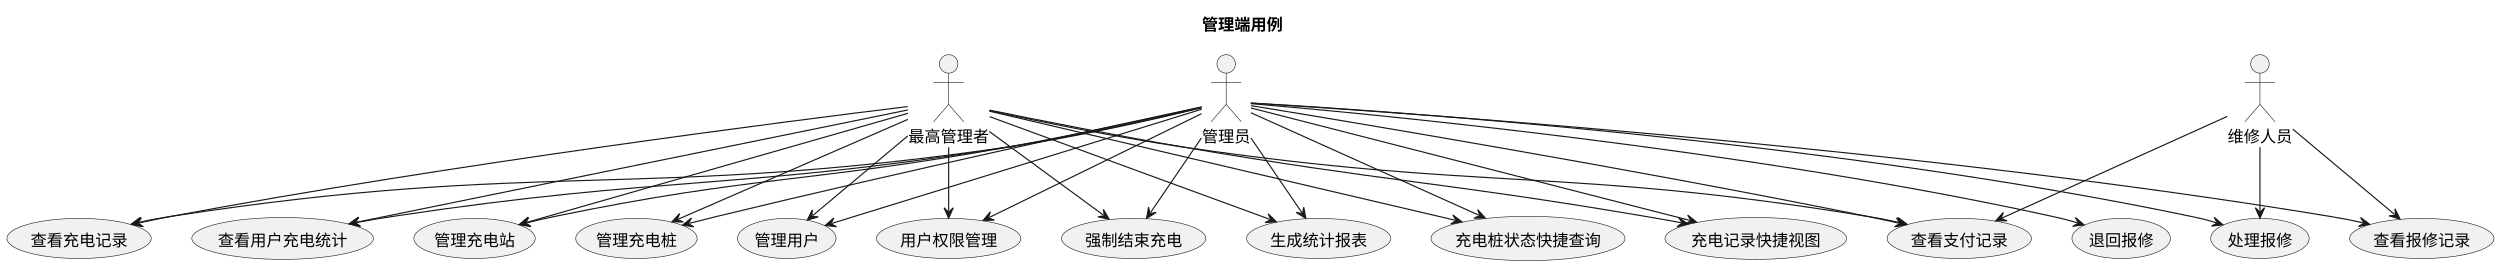
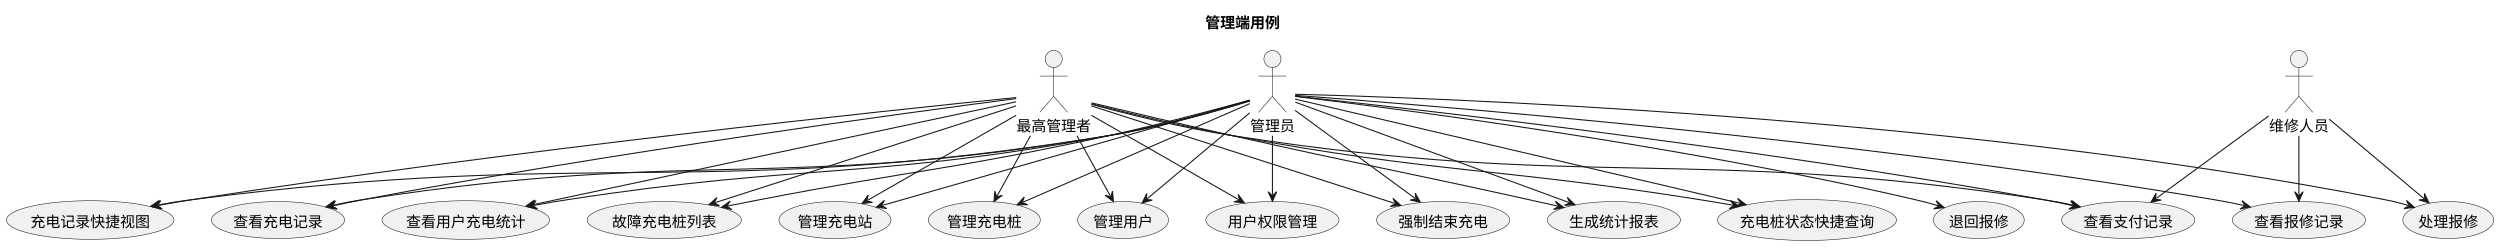
- <svg xmlns="http://www.w3.org/2000/svg" contentStyleType="text/css" data-diagram-type="DESCRIPTION" height="231px" preserveAspectRatio="none" style="width:2162px;height:231px;background:#FFFFFF;" version="1.1" viewBox="0 0 2162 231" width="2162px" zoomAndPan="magnify">
+ <svg xmlns="http://www.w3.org/2000/svg" contentStyleType="text/css" data-diagram-type="DESCRIPTION" height="231px" preserveAspectRatio="none" style="width:2343px;height:231px;background:#FFFFFF;" version="1.1" viewBox="0 0 2343 231" width="2343px" zoomAndPan="magnify">
  <defs />
  <g>
    <g class="title" data-source-line="3">
-       <text fill="#000000" font-family="Noto Sans CJK SC" font-size="14" font-weight="bold" lengthAdjust="spacing" textLength="70" x="1039.397" y="26.24">管理端用例</text>
+       <text fill="#000000" font-family="Noto Sans CJK SC" font-size="14" font-weight="bold" lengthAdjust="spacing" textLength="70" x="1129.563" y="26.24">管理端用例</text>
    </g>
    <g class="entity" data-entity="A" data-source-line="6" data-uid="ent0002" id="entity_A">
-       <ellipse cx="1060.4" cy="55.272" fill="#F1F1F1" rx="8" ry="8" style="stroke:#181818;stroke-width:0.5;" />
-       <path d="M1060.4,63.272 L1060.4,90.272 M1047.4,71.272 L1073.4,71.272 M1060.4,90.272 L1047.4,105.272 M1060.4,90.272 L1073.4,105.272" fill="none" style="stroke:#181818;stroke-width:0.5;" />
-       <text fill="#000000" font-family="Noto Sans CJK SC" font-size="14" lengthAdjust="spacing" textLength="42" x="1039.4" y="123.012">管理员</text>
+       <ellipse cx="1192.53" cy="55.272" fill="#F1F1F1" rx="8" ry="8" style="stroke:#181818;stroke-width:0.5;" />
+       <path d="M1192.53,63.272 L1192.53,90.272 M1179.53,71.272 L1205.53,71.272 M1192.53,90.272 L1179.53,105.272 M1192.53,90.272 L1205.53,105.272" fill="none" style="stroke:#181818;stroke-width:0.5;" />
+       <text fill="#000000" font-family="Noto Sans CJK SC" font-size="14" lengthAdjust="spacing" textLength="42" x="1171.53" y="123.012">管理员</text>
    </g>
    <g class="entity" data-entity="SA" data-source-line="7" data-uid="ent0003" id="entity_SA">
-       <ellipse cx="820.4" cy="55.272" fill="#F1F1F1" rx="8" ry="8" style="stroke:#181818;stroke-width:0.5;" />
-       <path d="M820.4,63.272 L820.4,90.272 M807.4,71.272 L833.4,71.272 M820.4,90.272 L807.4,105.272 M820.4,90.272 L833.4,105.272" fill="none" style="stroke:#181818;stroke-width:0.5;" />
-       <text fill="#000000" font-family="Noto Sans CJK SC" font-size="14" lengthAdjust="spacing" textLength="70" x="785.4" y="123.012">最高管理者</text>
+       <ellipse cx="987.53" cy="55.272" fill="#F1F1F1" rx="8" ry="8" style="stroke:#181818;stroke-width:0.5;" />
+       <path d="M987.53,63.272 L987.53,90.272 M974.53,71.272 L1000.53,71.272 M987.53,90.272 L974.53,105.272 M987.53,90.272 L1000.53,105.272" fill="none" style="stroke:#181818;stroke-width:0.5;" />
+       <text fill="#000000" font-family="Noto Sans CJK SC" font-size="14" lengthAdjust="spacing" textLength="70" x="952.53" y="123.012">最高管理者</text>
    </g>
    <g class="entity" data-entity="M" data-source-line="8" data-uid="ent0004" id="entity_M">
-       <ellipse cx="1954.4" cy="55.272" fill="#F1F1F1" rx="8" ry="8" style="stroke:#181818;stroke-width:0.5;" />
-       <path d="M1954.4,63.272 L1954.4,90.272 M1941.4,71.272 L1967.4,71.272 M1954.4,90.272 L1941.4,105.272 M1954.4,90.272 L1967.4,105.272" fill="none" style="stroke:#181818;stroke-width:0.5;" />
-       <text fill="#000000" font-family="Noto Sans CJK SC" font-size="14" lengthAdjust="spacing" textLength="56" x="1926.4" y="123.012">维修人员</text>
+       <ellipse cx="2154.53" cy="55.272" fill="#F1F1F1" rx="8" ry="8" style="stroke:#181818;stroke-width:0.5;" />
+       <path d="M2154.53,63.272 L2154.53,90.272 M2141.53,71.272 L2167.53,71.272 M2154.53,90.272 L2141.53,105.272 M2154.53,90.272 L2167.53,105.272" fill="none" style="stroke:#181818;stroke-width:0.5;" />
+       <text fill="#000000" font-family="Noto Sans CJK SC" font-size="14" lengthAdjust="spacing" textLength="56" x="2126.53" y="123.012">维修人员</text>
    </g>
    <g class="entity" data-entity="MS" data-source-line="10" data-uid="ent0005" id="entity_MS">
-       <ellipse cx="410.397" cy="206.216" fill="#F1F1F1" rx="52.497" ry="17.334" style="stroke:#181818;stroke-width:0.5;" />
-       <text fill="#000000" font-family="Noto Sans CJK SC" font-size="14" lengthAdjust="spacing" textLength="70" x="375.397" y="212.852">管理充电站</text>
+       <ellipse cx="782.527" cy="206.216" fill="#F1F1F1" rx="52.497" ry="17.334" style="stroke:#181818;stroke-width:0.5;" />
+       <text fill="#000000" font-family="Noto Sans CJK SC" font-size="14" lengthAdjust="spacing" textLength="70" x="747.527" y="212.852">管理充电站</text>
    </g>
    <g class="entity" data-entity="MC" data-source-line="11" data-uid="ent0006" id="entity_MC">
-       <ellipse cx="550.397" cy="206.216" fill="#F1F1F1" rx="52.497" ry="17.334" style="stroke:#181818;stroke-width:0.5;" />
-       <text fill="#000000" font-family="Noto Sans CJK SC" font-size="14" lengthAdjust="spacing" textLength="70" x="515.397" y="212.852">管理充电桩</text>
+       <ellipse cx="922.527" cy="206.216" fill="#F1F1F1" rx="52.497" ry="17.334" style="stroke:#181818;stroke-width:0.5;" />
+       <text fill="#000000" font-family="Noto Sans CJK SC" font-size="14" lengthAdjust="spacing" textLength="70" x="887.527" y="212.852">管理充电桩</text>
    </g>
    <g class="entity" data-entity="MU" data-source-line="12" data-uid="ent0007" id="entity_MU">
-       <ellipse cx="680.398" cy="206.216" fill="#F1F1F1" rx="42.598" ry="17.334" style="stroke:#181818;stroke-width:0.5;" />
-       <text fill="#000000" font-family="Noto Sans CJK SC" font-size="14" lengthAdjust="spacing" textLength="56" x="652.398" y="212.852">管理用户</text>
+       <ellipse cx="1052.528" cy="206.216" fill="#F1F1F1" rx="42.598" ry="17.334" style="stroke:#181818;stroke-width:0.5;" />
+       <text fill="#000000" font-family="Noto Sans CJK SC" font-size="14" lengthAdjust="spacing" textLength="56" x="1024.528" y="212.852">管理用户</text>
    </g>
    <g class="entity" data-entity="PM" data-source-line="13" data-uid="ent0008" id="entity_PM">
-       <ellipse cx="820.397" cy="206.216" fill="#F1F1F1" rx="62.397" ry="17.334" style="stroke:#181818;stroke-width:0.5;" />
-       <text fill="#000000" font-family="Noto Sans CJK SC" font-size="14" lengthAdjust="spacing" textLength="84" x="778.397" y="212.852">用户权限管理</text>
+       <ellipse cx="1192.527" cy="206.216" fill="#F1F1F1" rx="62.397" ry="17.334" style="stroke:#181818;stroke-width:0.5;" />
+       <text fill="#000000" font-family="Noto Sans CJK SC" font-size="14" lengthAdjust="spacing" textLength="84" x="1150.527" y="212.852">用户权限管理</text>
    </g>
    <g class="entity" data-entity="HR" data-source-line="14" data-uid="ent0009" id="entity_HR">
-       <ellipse cx="1954.398" cy="206.216" fill="#F1F1F1" rx="42.598" ry="17.334" style="stroke:#181818;stroke-width:0.5;" />
-       <text fill="#000000" font-family="Noto Sans CJK SC" font-size="14" lengthAdjust="spacing" textLength="56" x="1926.398" y="212.852">处理报修</text>
+       <ellipse cx="2294.528" cy="206.216" fill="#F1F1F1" rx="42.598" ry="17.334" style="stroke:#181818;stroke-width:0.5;" />
+       <text fill="#000000" font-family="Noto Sans CJK SC" font-size="14" lengthAdjust="spacing" textLength="56" x="2266.528" y="212.852">处理报修</text>
    </g>
    <g class="entity" data-entity="VR" data-source-line="15" data-uid="ent0010" id="entity_VR">
-       <ellipse cx="2094.397" cy="206.216" fill="#F1F1F1" rx="62.397" ry="17.334" style="stroke:#181818;stroke-width:0.5;" />
-       <text fill="#000000" font-family="Noto Sans CJK SC" font-size="14" lengthAdjust="spacing" textLength="84" x="2052.397" y="212.852">查看报修记录</text>
+       <ellipse cx="2154.527" cy="206.216" fill="#F1F1F1" rx="62.397" ry="17.334" style="stroke:#181818;stroke-width:0.5;" />
+       <text fill="#000000" font-family="Noto Sans CJK SC" font-size="14" lengthAdjust="spacing" textLength="84" x="2112.527" y="212.852">查看报修记录</text>
    </g>
    <g class="entity" data-entity="FSC" data-source-line="16" data-uid="ent0011" id="entity_FSC">
-       <ellipse cx="980.397" cy="206.216" fill="#F1F1F1" rx="62.397" ry="17.334" style="stroke:#181818;stroke-width:0.5;" />
-       <text fill="#000000" font-family="Noto Sans CJK SC" font-size="14" lengthAdjust="spacing" textLength="84" x="938.397" y="212.852">强制结束充电</text>
+       <ellipse cx="1352.527" cy="206.216" fill="#F1F1F1" rx="62.397" ry="17.334" style="stroke:#181818;stroke-width:0.5;" />
+       <text fill="#000000" font-family="Noto Sans CJK SC" font-size="14" lengthAdjust="spacing" textLength="84" x="1310.527" y="212.852">强制结束充电</text>
    </g>
    <g class="entity" data-entity="GS" data-source-line="17" data-uid="ent0012" id="entity_GS">
-       <ellipse cx="1140.397" cy="206.216" fill="#F1F1F1" rx="62.397" ry="17.334" style="stroke:#181818;stroke-width:0.5;" />
-       <text fill="#000000" font-family="Noto Sans CJK SC" font-size="14" lengthAdjust="spacing" textLength="84" x="1098.397" y="212.852">生成统计报表</text>
+       <ellipse cx="1512.527" cy="206.216" fill="#F1F1F1" rx="62.397" ry="17.334" style="stroke:#181818;stroke-width:0.5;" />
+       <text fill="#000000" font-family="Noto Sans CJK SC" font-size="14" lengthAdjust="spacing" textLength="84" x="1470.527" y="212.852">生成统计报表</text>
    </g>
    <g class="entity" data-entity="QC" data-source-line="18" data-uid="ent0013" id="entity_QC">
-       <ellipse cx="1321.404" cy="206.213" fill="#F1F1F1" rx="83.854" ry="19.171" style="stroke:#181818;stroke-width:0.5;" />
-       <text fill="#000000" font-family="Noto Sans CJK SC" font-size="14" lengthAdjust="spacing" textLength="125.999" x="1258.405" y="212.849">充电桩状态快捷查询</text>
+       <ellipse cx="1693.534" cy="206.213" fill="#F1F1F1" rx="83.854" ry="19.171" style="stroke:#181818;stroke-width:0.5;" />
+       <text fill="#000000" font-family="Noto Sans CJK SC" font-size="14" lengthAdjust="spacing" textLength="125.999" x="1630.534" y="212.849">充电桩状态快捷查询</text>
    </g>
    <g class="entity" data-entity="QV" data-source-line="19" data-uid="ent0014" id="entity_QV">
-       <ellipse cx="1518.398" cy="206.207" fill="#F1F1F1" rx="78.528" ry="18.105" style="stroke:#181818;stroke-width:0.5;" />
-       <text fill="#000000" font-family="Noto Sans CJK SC" font-size="14" lengthAdjust="spacing" textLength="111.999" x="1462.398" y="212.843">充电记录快捷视图</text>
+       <ellipse cx="84.528" cy="206.207" fill="#F1F1F1" rx="78.528" ry="18.105" style="stroke:#181818;stroke-width:0.5;" />
+       <text fill="#000000" font-family="Noto Sans CJK SC" font-size="14" lengthAdjust="spacing" textLength="111.999" x="28.528" y="212.843">充电记录快捷视图</text>
    </g>
    <g class="entity" data-entity="VPR" data-source-line="20" data-uid="ent0015" id="entity_VPR">
-       <ellipse cx="1694.397" cy="206.216" fill="#F1F1F1" rx="62.397" ry="17.334" style="stroke:#181818;stroke-width:0.5;" />
-       <text fill="#000000" font-family="Noto Sans CJK SC" font-size="14" lengthAdjust="spacing" textLength="84" x="1652.397" y="212.852">查看支付记录</text>
+       <ellipse cx="1994.527" cy="206.216" fill="#F1F1F1" rx="62.397" ry="17.334" style="stroke:#181818;stroke-width:0.5;" />
+       <text fill="#000000" font-family="Noto Sans CJK SC" font-size="14" lengthAdjust="spacing" textLength="84" x="1952.527" y="212.852">查看支付记录</text>
    </g>
    <g class="entity" data-entity="VCR" data-source-line="21" data-uid="ent0016" id="entity_VCR">
-       <ellipse cx="68.397" cy="206.216" fill="#F1F1F1" rx="62.397" ry="17.334" style="stroke:#181818;stroke-width:0.5;" />
-       <text fill="#000000" font-family="Noto Sans CJK SC" font-size="14" lengthAdjust="spacing" textLength="84" x="26.397" y="212.852">查看充电记录</text>
+       <ellipse cx="260.527" cy="206.216" fill="#F1F1F1" rx="62.397" ry="17.334" style="stroke:#181818;stroke-width:0.5;" />
+       <text fill="#000000" font-family="Noto Sans CJK SC" font-size="14" lengthAdjust="spacing" textLength="84" x="218.527" y="212.852">查看充电记录</text>
    </g>
    <g class="entity" data-entity="UCS" data-source-line="22" data-uid="ent0017" id="entity_UCS">
-       <ellipse cx="244.398" cy="206.207" fill="#F1F1F1" rx="78.528" ry="18.105" style="stroke:#181818;stroke-width:0.5;" />
-       <text fill="#000000" font-family="Noto Sans CJK SC" font-size="14" lengthAdjust="spacing" textLength="111.999" x="188.398" y="212.843">查看用户充电统计</text>
-     </g>
-     <g class="entity" data-entity="RR" data-source-line="23" data-uid="ent0018" id="entity_RR">
-       <ellipse cx="1834.398" cy="206.216" fill="#F1F1F1" rx="42.598" ry="17.334" style="stroke:#181818;stroke-width:0.5;" />
-       <text fill="#000000" font-family="Noto Sans CJK SC" font-size="14" lengthAdjust="spacing" textLength="56" x="1806.398" y="212.852">退回报修</text>
-     </g>
-     <g class="link" data-entity-1="A" data-entity-2="MS" data-source-line="25" data-uid="lnk19" id="link_A_MS">
-       <path d="M1039.04,92.742 C1004.24,100.522 933.09,116.082 872.4,127.042 C698.95,158.342 653.03,151.522 480.4,187.042 C470.31,189.112 465.319,190.222 455.289,192.812" fill="none" id="A-to-MS" style="stroke:#181818;stroke-width:1;" />
-       <polygon fill="#181818" points="449.48,194.312,459.194,195.935,454.321,193.062,457.194,188.189,449.48,194.312" style="stroke:#181818;stroke-width:1;" />
-     </g>
-     <g class="link" data-entity-1="A" data-entity-2="MC" data-source-line="26" data-uid="lnk20" id="link_A_MC">
-       <path d="M1039.27,92.412 C975.76,106.012 780.97,148.122 620.4,187.042 C610.63,189.402 605.949,190.569 596.129,193.109" fill="none" id="A-to-MC" style="stroke:#181818;stroke-width:1;" />
-       <polygon fill="#181818" points="590.32,194.612,600.035,196.231,595.161,193.36,598.032,188.486,590.32,194.612" style="stroke:#181818;stroke-width:1;" />
-     </g>
-     <g class="link" data-entity-1="A" data-entity-2="MU" data-source-line="27" data-uid="lnk21" id="link_A_MU">
-       <path d="M1039.15,94.462 C976.16,113.912 795.803,169.582 719.423,193.162" fill="none" id="A-to-MU" style="stroke:#181818;stroke-width:1;" />
-       <polygon fill="#181818" points="713.69,194.932,723.47,196.099,718.467,193.457,721.11,188.455,713.69,194.932" style="stroke:#181818;stroke-width:1;" />
-     </g>
-     <g class="link" data-entity-1="A" data-entity-2="PM" data-source-line="28" data-uid="lnk22" id="link_A_PM">
-       <path d="M1039.1,98.312 C996.19,119.282 904.66,164.027 855.54,188.037" fill="none" id="A-to-PM" style="stroke:#181818;stroke-width:1;" />
-       <polygon fill="#181818" points="850.15,190.672,859.992,190.313,854.642,188.476,856.479,183.126,850.15,190.672" style="stroke:#181818;stroke-width:1;" />
-     </g>
-     <g class="link" data-entity-1="A" data-entity-2="HR" data-source-line="29" data-uid="lnk23" id="link_A_HR">
-       <path d="M1081.89,89.062 C1177.72,94.542 1575.41,120.322 1894.4,187.042 C1903.56,188.952 1907.6,189.886 1916.54,192.606" fill="none" id="A-to-HR" style="stroke:#181818;stroke-width:1;" />
-       <polygon fill="#181818" points="1922.28,194.352,1914.834,187.905,1917.496,192.897,1912.505,195.559,1922.28,194.352" style="stroke:#181818;stroke-width:1;" />
-     </g>
-     <g class="link" data-entity-1="A" data-entity-2="VR" data-source-line="30" data-uid="lnk24" id="link_A_VR">
-       <path d="M1081.67,89.172 C1184.88,95.492 1643.49,125.872 2014.4,187.042 C2025.78,188.922 2032.117,190.101 2043.457,192.661" fill="none" id="A-to-VR" style="stroke:#181818;stroke-width:1;" />
-       <polygon fill="#181818" points="2049.31,193.982,2041.412,188.098,2044.433,192.881,2039.65,195.902,2049.31,193.982" style="stroke:#181818;stroke-width:1;" />
-     </g>
-     <g class="link" data-entity-1="A" data-entity-2="FSC" data-source-line="31" data-uid="lnk25" id="link_A_FSC">
-       <path d="M1038.96,119.342 C1023.68,141.732 1007.149,165.974 994.929,183.904" fill="none" id="A-to-FSC" style="stroke:#181818;stroke-width:1;" />
-       <polygon fill="#181818" points="991.55,188.862,999.924,183.678,994.366,184.73,993.313,179.172,991.55,188.862" style="stroke:#181818;stroke-width:1;" />
-     </g>
-     <g class="link" data-entity-1="A" data-entity-2="VPR" data-source-line="32" data-uid="lnk26" id="link_A_VPR">
-       <path d="M1081.85,91.372 C1155.94,103.442 1407.8,145.112 1614.4,187.042 C1625.28,189.252 1631.107,190.48 1642.087,192.96" fill="none" id="A-to-VPR" style="stroke:#181818;stroke-width:1;" />
-       <polygon fill="#181818" points="1647.94,194.282,1640.042,188.397,1643.063,193.18,1638.28,196.201,1647.94,194.282" style="stroke:#181818;stroke-width:1;" />
-     </g>
-     <g class="link" data-entity-1="A" data-entity-2="GS" data-source-line="33" data-uid="lnk27" id="link_A_GS">
-       <path d="M1081.84,119.342 C1097.11,141.732 1113.639,165.975 1125.869,183.905" fill="none" id="A-to-GS" style="stroke:#181818;stroke-width:1;" />
-       <polygon fill="#181818" points="1129.25,188.862,1127.483,179.173,1126.432,184.731,1120.874,183.681,1129.25,188.862" style="stroke:#181818;stroke-width:1;" />
-     </g>
-     <g class="link" data-entity-1="A" data-entity-2="QC" data-source-line="34" data-uid="lnk28" id="link_A_QC">
-       <path d="M1081.76,97.502 C1126.19,117.472 1223.587,161.253 1278.997,186.153" fill="none" id="A-to-QC" style="stroke:#181818;stroke-width:1;" />
-       <polygon fill="#181818" points="1284.47,188.612,1277.9,181.274,1279.909,186.562,1274.621,188.571,1284.47,188.612" style="stroke:#181818;stroke-width:1;" />
-     </g>
-     <g class="link" data-entity-1="A" data-entity-2="QV" data-source-line="35" data-uid="lnk29" id="link_A_QV">
-       <path d="M1081.87,93.402 C1150.76,111.052 1361.648,165.063 1461.408,190.613" fill="none" id="A-to-QV" style="stroke:#181818;stroke-width:1;" />
-       <polygon fill="#181818" points="1467.22,192.102,1459.494,185.994,1462.376,190.861,1457.509,193.744,1467.22,192.102" style="stroke:#181818;stroke-width:1;" />
-     </g>
-     <g class="link" data-entity-1="A" data-entity-2="VCR" data-source-line="36" data-uid="lnk30" id="link_A_VCR">
-       <path d="M1039.12,93.222 C1004.43,101.692 933.44,118.192 872.4,127.042 C552.86,173.362 467.51,137.832 148.4,187.042 C136.99,188.802 130.654,189.947 119.304,192.497" fill="none" id="A-to-VCR" style="stroke:#181818;stroke-width:1;" />
-       <polygon fill="#181818" points="113.45,193.812,123.108,195.742,118.328,192.716,121.354,187.936,113.45,193.812" style="stroke:#181818;stroke-width:1;" />
-     </g>
-     <g class="link" data-entity-1="A" data-entity-2="UCS" data-source-line="37" data-uid="lnk31" id="link_A_UCS">
-       <path d="M1039.09,93.012 C1004.36,101.192 933.3,117.292 872.4,127.042 C637.45,164.662 575.68,151.552 340.4,187.042 C327.98,188.912 320.63,190.129 308.05,192.459" fill="none" id="A-to-UCS" style="stroke:#181818;stroke-width:1;" />
-       <polygon fill="#181818" points="302.15,193.552,311.728,195.846,307.066,192.641,310.271,187.98,302.15,193.552" style="stroke:#181818;stroke-width:1;" />
-     </g>
-     <g class="link" data-entity-1="A" data-entity-2="RR" data-source-line="38" data-uid="lnk32" id="link_A_RR">
-       <path d="M1081.64,89.632 C1168.42,96.952 1504.25,127.762 1774.4,187.042 C1783.54,189.042 1787.569,190.007 1796.519,192.727" fill="none" id="A-to-RR" style="stroke:#181818;stroke-width:1;" />
-       <polygon fill="#181818" points="1802.26,194.472,1794.812,188.028,1797.476,193.018,1792.486,195.682,1802.26,194.472" style="stroke:#181818;stroke-width:1;" />
-     </g>
-     <g class="link" data-entity-1="SA" data-entity-2="MS" data-source-line="39" data-uid="lnk33" id="link_SA_MS">
-       <path d="M785.09,98.012 C708.65,119.872 534.159,169.802 454.809,192.502" fill="none" id="SA-to-MS" style="stroke:#181818;stroke-width:1;" />
-       <polygon fill="#181818" points="449.04,194.152,458.793,195.522,453.847,192.777,456.593,187.831,449.04,194.152" style="stroke:#181818;stroke-width:1;" />
-     </g>
-     <g class="link" data-entity-1="SA" data-entity-2="MC" data-source-line="40" data-uid="lnk34" id="link_SA_MC">
-       <path d="M785.1,103.242 C731.78,126.402 637.083,167.551 586.613,189.481" fill="none" id="SA-to-MC" style="stroke:#181818;stroke-width:1;" />
-       <polygon fill="#181818" points="581.11,191.872,590.958,191.954,585.696,189.879,587.77,184.617,581.11,191.872" style="stroke:#181818;stroke-width:1;" />
-     </g>
-     <g class="link" data-entity-1="SA" data-entity-2="PM" data-source-line="41" data-uid="lnk35" id="link_SA_PM">
-       <path d="M820.4,127.292 C820.4,148.192 820.4,166.762 820.4,182.642" fill="none" id="SA-to-PM" style="stroke:#181818;stroke-width:1;" />
-       <polygon fill="#181818" points="820.4,188.642,824.4,179.642,820.4,183.642,816.4,179.642,820.4,188.642" style="stroke:#181818;stroke-width:1;" />
-     </g>
-     <g class="link" data-entity-1="SA" data-entity-2="MU" data-source-line="42" data-uid="lnk36" id="link_SA_MU">
-       <path d="M785.07,117.502 C757.37,140.722 724.569,168.198 702.789,186.448" fill="none" id="SA-to-MU" style="stroke:#181818;stroke-width:1;" />
-       <polygon fill="#181818" points="698.19,190.302,707.657,187.588,702.022,187.091,702.519,181.456,698.19,190.302" style="stroke:#181818;stroke-width:1;" />
-     </g>
-     <g class="link" data-entity-1="SA" data-entity-2="VPR" data-source-line="43" data-uid="lnk37" id="link_SA_VPR">
-       <path d="M855.63,95.732 C895.81,104.432 963.55,118.372 1022.4,127.042 C1284.03,165.562 1353.41,144.342 1614.4,187.042 C1625.78,188.902 1632.117,190.082 1643.467,192.642" fill="none" id="SA-to-VPR" style="stroke:#181818;stroke-width:1;" />
-       <polygon fill="#181818" points="1649.32,193.962,1641.421,188.08,1644.443,192.862,1639.66,195.884,1649.32,193.962" style="stroke:#181818;stroke-width:1;" />
-     </g>
-     <g class="link" data-entity-1="SA" data-entity-2="GS" data-source-line="44" data-uid="lnk38" id="link_SA_GS">
-       <path d="M855.86,100.902 C917.05,123.332 1036.187,167.007 1098.157,189.727" fill="none" id="SA-to-GS" style="stroke:#181818;stroke-width:1;" />
-       <polygon fill="#181818" points="1103.79,191.792,1096.717,184.938,1099.096,190.071,1093.963,192.45,1103.79,191.792" style="stroke:#181818;stroke-width:1;" />
-     </g>
-     <g class="link" data-entity-1="SA" data-entity-2="FSC" data-source-line="45" data-uid="lnk39" id="link_SA_FSC">
-       <path d="M855.51,113.652 C887.15,136.852 927.812,166.653 954.262,186.053" fill="none" id="SA-to-FSC" style="stroke:#181818;stroke-width:1;" />
-       <polygon fill="#181818" points="959.1,189.602,954.208,181.054,955.068,186.645,949.477,187.505,959.1,189.602" style="stroke:#181818;stroke-width:1;" />
-     </g>
-     <g class="link" data-entity-1="SA" data-entity-2="QC" data-source-line="46" data-uid="lnk40" id="link_SA_QC">
-       <path d="M855.63,96.152 C941.04,116.152 1153.978,166.014 1258.408,190.464" fill="none" id="SA-to-QC" style="stroke:#181818;stroke-width:1;" />
-       <polygon fill="#181818" points="1264.25,191.832,1256.399,185.886,1259.382,190.692,1254.575,193.675,1264.25,191.832" style="stroke:#181818;stroke-width:1;" />
-     </g>
-     <g class="link" data-entity-1="SA" data-entity-2="QV" data-source-line="47" data-uid="lnk41" id="link_SA_QV">
-       <path d="M855.71,95.222 C895.96,103.442 963.78,116.972 1022.4,127.042 C1199.57,157.472 1245.16,156.982 1422.4,187.042 C1434.52,189.092 1441.582,190.338 1453.922,192.648" fill="none" id="SA-to-QV" style="stroke:#181818;stroke-width:1;" />
-       <polygon fill="#181818" points="1459.82,193.752,1451.71,188.164,1454.905,192.832,1450.238,196.028,1459.82,193.752" style="stroke:#181818;stroke-width:1;" />
-     </g>
-     <g class="link" data-entity-1="SA" data-entity-2="VCR" data-source-line="48" data-uid="lnk42" id="link_SA_VCR">
-       <path d="M784.9,92.162 C684.55,104.412 390.38,141.782 148.4,187.042 C137.34,189.112 131.333,190.314 120.233,192.814" fill="none" id="SA-to-VCR" style="stroke:#181818;stroke-width:1;" />
-       <polygon fill="#181818" points="114.38,194.132,124.039,196.057,119.258,193.033,122.281,188.252,114.38,194.132" style="stroke:#181818;stroke-width:1;" />
-     </g>
-     <g class="link" data-entity-1="SA" data-entity-2="UCS" data-source-line="49" data-uid="lnk43" id="link_SA_UCS">
-       <path d="M785.23,95.062 C689,114.662 426.479,168.124 307.879,192.284" fill="none" id="SA-to-UCS" style="stroke:#181818;stroke-width:1;" />
-       <polygon fill="#181818" points="302,193.482,311.617,195.605,306.899,192.484,310.02,187.766,302,193.482" style="stroke:#181818;stroke-width:1;" />
-     </g>
-     <g class="link" data-entity-1="M" data-entity-2="HR" data-source-line="50" data-uid="lnk44" id="link_M_HR">
-       <path d="M1954.4,127.292 C1954.4,148.192 1954.4,166.762 1954.4,182.642" fill="none" id="M-to-HR" style="stroke:#181818;stroke-width:1;" />
-       <polygon fill="#181818" points="1954.4,188.642,1958.4,179.642,1954.4,183.642,1950.4,179.642,1954.4,188.642" style="stroke:#181818;stroke-width:1;" />
-     </g>
-     <g class="link" data-entity-1="M" data-entity-2="VR" data-source-line="51" data-uid="lnk45" id="link_M_VR">
-       <path d="M1982.73,111.642 C2010.37,134.812 2047.051,165.539 2070.911,185.529" fill="none" id="M-to-VR" style="stroke:#181818;stroke-width:1;" />
-       <polygon fill="#181818" points="2075.51,189.382,2071.18,180.536,2071.677,186.171,2066.042,186.668,2075.51,189.382" style="stroke:#181818;stroke-width:1;" />
-     </g>
-     <g class="link" data-entity-1="M" data-entity-2="VPR" data-source-line="52" data-uid="lnk46" id="link_M_VPR">
-       <path d="M1926.08,100.682 C1877.12,122.772 1782.469,165.474 1731.379,188.524" fill="none" id="M-to-VPR" style="stroke:#181818;stroke-width:1;" />
-       <polygon fill="#181818" points="1725.91,190.992,1735.759,190.937,1730.468,188.936,1732.469,183.645,1725.91,190.992" style="stroke:#181818;stroke-width:1;" />
+       <ellipse cx="436.528" cy="206.207" fill="#F1F1F1" rx="78.528" ry="18.105" style="stroke:#181818;stroke-width:0.5;" />
+       <text fill="#000000" font-family="Noto Sans CJK SC" font-size="14" lengthAdjust="spacing" textLength="111.999" x="380.528" y="212.843">查看用户充电统计</text>
+     </g>
+     <g class="entity" data-entity="FCL" data-source-line="23" data-uid="ent0018" id="entity_FCL">
+       <ellipse cx="622.526" cy="206.216" fill="#F1F1F1" rx="72.296" ry="17.334" style="stroke:#181818;stroke-width:0.5;" />
+       <text fill="#000000" font-family="Noto Sans CJK SC" font-size="14" lengthAdjust="spacing" textLength="98" x="573.526" y="212.852">故障充电桩列表</text>
+     </g>
+     <g class="entity" data-entity="RR" data-source-line="24" data-uid="ent0019" id="entity_RR">
+       <ellipse cx="1854.528" cy="206.216" fill="#F1F1F1" rx="42.598" ry="17.334" style="stroke:#181818;stroke-width:0.5;" />
+       <text fill="#000000" font-family="Noto Sans CJK SC" font-size="14" lengthAdjust="spacing" textLength="56" x="1826.528" y="212.852">退回报修</text>
+     </g>
+     <g class="link" data-entity-1="A" data-entity-2="MS" data-source-line="26" data-uid="lnk20" id="link_A_MS">
+       <path d="M1171.06,94.042 C1105.32,112.852 911.849,168.212 827.109,192.452" fill="none" id="A-to-MS" style="stroke:#181818;stroke-width:1;" />
+       <polygon fill="#181818" points="821.34,194.102,831.093,195.472,826.147,192.727,828.893,187.781,821.34,194.102" style="stroke:#181818;stroke-width:1;" />
+     </g>
+     <g class="link" data-entity-1="A" data-entity-2="MC" data-source-line="27" data-uid="lnk21" id="link_A_MC">
+       <path d="M1171.34,97.112 C1123.85,117.742 1014.223,165.371 958.823,189.441" fill="none" id="A-to-MC" style="stroke:#181818;stroke-width:1;" />
+       <polygon fill="#181818" points="953.32,191.832,963.168,191.914,957.906,189.839,959.981,184.577,953.32,191.832" style="stroke:#181818;stroke-width:1;" />
+     </g>
+     <g class="link" data-entity-1="A" data-entity-2="MU" data-source-line="28" data-uid="lnk22" id="link_A_MU">
+       <path d="M1171.26,105.722 C1143.73,128.792 1100.809,164.758 1075.029,186.358" fill="none" id="A-to-MU" style="stroke:#181818;stroke-width:1;" />
+       <polygon fill="#181818" points="1070.43,190.212,1079.898,187.498,1074.263,187.001,1074.76,181.366,1070.43,190.212" style="stroke:#181818;stroke-width:1;" />
+     </g>
+     <g class="link" data-entity-1="A" data-entity-2="PM" data-source-line="29" data-uid="lnk23" id="link_A_PM">
+       <path d="M1192.53,127.292 C1192.53,148.192 1192.53,166.762 1192.53,182.642" fill="none" id="A-to-PM" style="stroke:#181818;stroke-width:1;" />
+       <polygon fill="#181818" points="1192.53,188.642,1196.53,179.642,1192.53,183.642,1188.53,179.642,1192.53,188.642" style="stroke:#181818;stroke-width:1;" />
+     </g>
+     <g class="link" data-entity-1="A" data-entity-2="HR" data-source-line="30" data-uid="lnk24" id="link_A_HR">
+       <path d="M1213.67,88.352 C1322.42,91.002 1829.35,107.242 2234.53,187.042 C2243.82,188.872 2247.98,189.804 2257.01,192.554" fill="none" id="A-to-HR" style="stroke:#181818;stroke-width:1;" />
+       <polygon fill="#181818" points="2262.75,194.302,2255.306,187.853,2257.967,192.845,2252.975,195.506,2262.75,194.302" style="stroke:#181818;stroke-width:1;" />
+     </g>
+     <g class="link" data-entity-1="A" data-entity-2="VR" data-source-line="31" data-uid="lnk25" id="link_A_VR">
+       <path d="M1213.81,89.412 C1312.29,96.592 1733.45,129.322 2074.53,187.042 C2085.76,188.942 2091.936,190.117 2103.156,192.637" fill="none" id="A-to-VR" style="stroke:#181818;stroke-width:1;" />
+       <polygon fill="#181818" points="2109.01,193.952,2101.105,188.077,2104.131,192.856,2099.352,195.882,2109.01,193.952" style="stroke:#181818;stroke-width:1;" />
+     </g>
+     <g class="link" data-entity-1="A" data-entity-2="FSC" data-source-line="32" data-uid="lnk26" id="link_A_FSC">
+       <path d="M1213.77,103.482 C1244.38,125.922 1295.702,163.543 1326.352,186.023" fill="none" id="A-to-FSC" style="stroke:#181818;stroke-width:1;" />
+       <polygon fill="#181818" points="1331.19,189.572,1326.298,181.024,1327.158,186.615,1321.567,187.475,1331.19,189.572" style="stroke:#181818;stroke-width:1;" />
+     </g>
+     <g class="link" data-entity-1="A" data-entity-2="VPR" data-source-line="33" data-uid="lnk27" id="link_A_VPR">
+       <path d="M1213.9,90.152 C1301.23,99.482 1639.42,137.012 1914.53,187.042 C1925.6,189.052 1931.596,190.235 1942.706,192.735" fill="none" id="A-to-VPR" style="stroke:#181818;stroke-width:1;" />
+       <polygon fill="#181818" points="1948.56,194.052,1940.658,188.174,1943.682,192.954,1938.901,195.978,1948.56,194.052" style="stroke:#181818;stroke-width:1;" />
+     </g>
+     <g class="link" data-entity-1="A" data-entity-2="GS" data-source-line="34" data-uid="lnk28" id="link_A_GS">
+       <path d="M1214.02,95.782 C1267.83,115.512 1403.207,165.137 1470.347,189.747" fill="none" id="A-to-GS" style="stroke:#181818;stroke-width:1;" />
+       <polygon fill="#181818" points="1475.98,191.812,1468.906,184.959,1471.285,190.091,1466.153,192.47,1475.98,191.812" style="stroke:#181818;stroke-width:1;" />
+     </g>
+     <g class="link" data-entity-1="A" data-entity-2="QC" data-source-line="35" data-uid="lnk29" id="link_A_QC">
+       <path d="M1213.73,92.872 C1286.18,109.832 1519.658,164.504 1630.468,190.444" fill="none" id="A-to-QC" style="stroke:#181818;stroke-width:1;" />
+       <polygon fill="#181818" points="1636.31,191.812,1628.459,185.866,1631.442,190.672,1626.635,193.655,1636.31,191.812" style="stroke:#181818;stroke-width:1;" />
+     </g>
+     <g class="link" data-entity-1="A" data-entity-2="QV" data-source-line="36" data-uid="lnk30" id="link_A_QV">
+       <path d="M1171.5,94.572 C1142.24,103.562 1087.44,119.302 1039.53,127.042 C661.71,188.042 560.09,138.032 180.53,187.042 C167.74,188.692 159.99,189.872 147.11,192.252" fill="none" id="A-to-QV" style="stroke:#181818;stroke-width:1;" />
+       <polygon fill="#181818" points="141.21,193.342,150.787,195.64,146.127,192.433,149.333,187.773,141.21,193.342" style="stroke:#181818;stroke-width:1;" />
+     </g>
+     <g class="link" data-entity-1="A" data-entity-2="VCR" data-source-line="37" data-uid="lnk31" id="link_A_VCR">
+       <path d="M1171.48,94.462 C1142.2,103.322 1087.37,118.922 1039.53,127.042 C732.11,179.182 648.62,139.062 340.53,187.042 C329.13,188.812 322.784,189.966 311.444,192.516" fill="none" id="A-to-VCR" style="stroke:#181818;stroke-width:1;" />
+       <polygon fill="#181818" points="305.59,193.832,315.248,195.76,310.468,192.735,313.493,187.955,305.59,193.832" style="stroke:#181818;stroke-width:1;" />
+     </g>
+     <g class="link" data-entity-1="A" data-entity-2="UCS" data-source-line="38" data-uid="lnk32" id="link_A_UCS">
+       <path d="M1171.44,94.242 C1142.11,102.852 1087.24,118.152 1039.53,127.042 C816.46,168.582 756.8,152.582 532.53,187.042 C520.12,188.942 512.769,190.175 500.189,192.515" fill="none" id="A-to-UCS" style="stroke:#181818;stroke-width:1;" />
+       <polygon fill="#181818" points="494.29,193.612,503.87,195.899,499.206,192.697,502.407,188.034,494.29,193.612" style="stroke:#181818;stroke-width:1;" />
+     </g>
+     <g class="link" data-entity-1="A" data-entity-2="RR" data-source-line="39" data-uid="lnk33" id="link_A_RR">
+       <path d="M1213.78,90.382 C1291.85,99.692 1569.89,134.762 1794.53,187.042 C1803.54,189.142 1807.437,190.105 1816.297,192.785" fill="none" id="A-to-RR" style="stroke:#181818;stroke-width:1;" />
+       <polygon fill="#181818" points="1822.04,194.522,1814.584,188.088,1817.254,193.074,1812.267,195.745,1822.04,194.522" style="stroke:#181818;stroke-width:1;" />
+     </g>
+     <g class="link" data-entity-1="A" data-entity-2="FCL" data-source-line="40" data-uid="lnk34" id="link_A_FCL">
+       <path d="M1171.35,93.812 C1141.92,101.912 1086.93,116.642 1039.53,127.042 C895.2,158.702 857.62,159.082 712.53,187.042 C700.79,189.302 694.082,190.619 682.152,193.019" fill="none" id="A-to-FCL" style="stroke:#181818;stroke-width:1;" />
+       <polygon fill="#181818" points="676.27,194.202,685.882,196.348,681.172,193.216,684.304,188.506,676.27,194.202" style="stroke:#181818;stroke-width:1;" />
+     </g>
+     <g class="link" data-entity-1="SA" data-entity-2="FCL" data-source-line="41" data-uid="lnk35" id="link_SA_FCL">
+       <path d="M952.2,99.262 C884.57,120.992 742.822,166.546 670.262,189.866" fill="none" id="SA-to-FCL" style="stroke:#181818;stroke-width:1;" />
+       <polygon fill="#181818" points="664.55,191.702,674.342,192.756,669.31,190.172,671.894,185.14,664.55,191.702" style="stroke:#181818;stroke-width:1;" />
+     </g>
+     <g class="link" data-entity-1="SA" data-entity-2="MS" data-source-line="42" data-uid="lnk36" id="link_SA_MS">
+       <path d="M952.29,108.072 C911.19,131.592 849.467,166.901 813.147,187.691" fill="none" id="SA-to-MS" style="stroke:#181818;stroke-width:1;" />
+       <polygon fill="#181818" points="807.94,190.672,817.738,189.672,812.279,188.188,813.764,182.729,807.94,190.672" style="stroke:#181818;stroke-width:1;" />
+     </g>
+     <g class="link" data-entity-1="SA" data-entity-2="MC" data-source-line="43" data-uid="lnk37" id="link_SA_MC">
+       <path d="M965.7,127.292 C954.05,148.322 943.237,167.823 934.447,183.693" fill="none" id="SA-to-MC" style="stroke:#181818;stroke-width:1;" />
+       <polygon fill="#181818" points="931.54,188.942,939.4,183.007,933.963,184.568,932.402,179.131,931.54,188.942" style="stroke:#181818;stroke-width:1;" />
+     </g>
+     <g class="link" data-entity-1="SA" data-entity-2="PM" data-source-line="44" data-uid="lnk38" id="link_SA_PM">
+       <path d="M1022.77,108.072 C1063.52,131.392 1124.463,166.261 1160.993,187.171" fill="none" id="SA-to-PM" style="stroke:#181818;stroke-width:1;" />
+       <polygon fill="#181818" points="1166.2,190.152,1160.376,182.209,1161.861,187.668,1156.402,189.152,1166.2,190.152" style="stroke:#181818;stroke-width:1;" />
+     </g>
+     <g class="link" data-entity-1="SA" data-entity-2="MU" data-source-line="45" data-uid="lnk39" id="link_SA_MU">
+       <path d="M1009.35,127.292 C1021.01,148.322 1031.813,167.823 1040.603,183.693" fill="none" id="SA-to-MU" style="stroke:#181818;stroke-width:1;" />
+       <polygon fill="#181818" points="1043.51,188.942,1042.648,179.131,1041.087,184.568,1035.65,183.007,1043.51,188.942" style="stroke:#181818;stroke-width:1;" />
+     </g>
+     <g class="link" data-entity-1="SA" data-entity-2="VPR" data-source-line="46" data-uid="lnk40" id="link_SA_VPR">
+       <path d="M1022.73,97.792 C1056.32,106.842 1108.48,119.872 1154.53,127.042 C1489.32,179.182 1579.56,136.052 1914.53,187.042 C1925.93,188.772 1932.276,189.917 1943.626,192.467" fill="none" id="SA-to-VPR" style="stroke:#181818;stroke-width:1;" />
+       <polygon fill="#181818" points="1949.48,193.782,1941.576,187.906,1944.602,192.686,1939.822,195.712,1949.48,193.782" style="stroke:#181818;stroke-width:1;" />
+     </g>
+     <g class="link" data-entity-1="SA" data-entity-2="GS" data-source-line="47" data-uid="lnk41" id="link_SA_GS">
+       <path d="M1023,96.412 C1056.77,104.462 1109.06,116.812 1154.53,127.042 C1277.84,154.792 1309.12,159.712 1432.53,187.042 C1443.23,189.412 1448.889,190.675 1459.738,193.135" fill="none" id="SA-to-GS" style="stroke:#181818;stroke-width:1;" />
+       <polygon fill="#181818" points="1465.59,194.462,1457.697,188.571,1460.714,193.356,1455.928,196.373,1465.59,194.462" style="stroke:#181818;stroke-width:1;" />
+     </g>
+     <g class="link" data-entity-1="SA" data-entity-2="FSC" data-source-line="48" data-uid="lnk42" id="link_SA_FSC">
+       <path d="M1022.86,99.262 C1091.2,121.222 1235.368,167.556 1307.068,190.596" fill="none" id="SA-to-FSC" style="stroke:#181818;stroke-width:1;" />
+       <polygon fill="#181818" points="1312.78,192.432,1305.435,185.87,1308.02,190.902,1302.988,193.487,1312.78,192.432" style="stroke:#181818;stroke-width:1;" />
+     </g>
+     <g class="link" data-entity-1="SA" data-entity-2="QC" data-source-line="49" data-uid="lnk43" id="link_SA_QC">
+       <path d="M1022.83,97.202 C1056.5,105.812 1108.7,118.552 1154.53,127.042 C1347.73,162.832 1398.46,156.302 1592.53,187.042 C1604.67,188.962 1611.692,190.125 1624.112,192.325" fill="none" id="SA-to-QC" style="stroke:#181818;stroke-width:1;" />
+       <polygon fill="#181818" points="1630.02,193.372,1621.856,187.863,1625.097,192.5,1620.46,195.741,1630.02,193.372" style="stroke:#181818;stroke-width:1;" />
+     </g>
+     <g class="link" data-entity-1="SA" data-entity-2="QV" data-source-line="50" data-uid="lnk44" id="link_SA_QV">
+       <path d="M952.41,91.392 C839.84,102.762 477.95,140.672 180.53,187.042 C168.21,188.962 160.948,190.172 148.448,192.502" fill="none" id="SA-to-QV" style="stroke:#181818;stroke-width:1;" />
+       <polygon fill="#181818" points="142.55,193.602,152.131,195.885,147.465,192.686,150.665,188.02,142.55,193.602" style="stroke:#181818;stroke-width:1;" />
+     </g>
+     <g class="link" data-entity-1="SA" data-entity-2="VCR" data-source-line="51" data-uid="lnk45" id="link_SA_VCR">
+       <path d="M952.31,92.402 C854.73,105.052 572.74,142.932 340.53,187.042 C329.47,189.142 323.473,190.354 312.373,192.854" fill="none" id="SA-to-VCR" style="stroke:#181818;stroke-width:1;" />
+       <polygon fill="#181818" points="306.52,194.172,316.179,196.097,311.398,193.073,314.421,188.292,306.52,194.172" style="stroke:#181818;stroke-width:1;" />
+     </g>
+     <g class="link" data-entity-1="SA" data-entity-2="UCS" data-source-line="52" data-uid="lnk46" id="link_SA_UCS">
+       <path d="M952.22,95.422 C859.11,115.242 612.159,167.823 498.759,191.963" fill="none" id="SA-to-UCS" style="stroke:#181818;stroke-width:1;" />
+       <polygon fill="#181818" points="492.89,193.212,502.526,195.25,497.78,192.171,500.86,187.426,492.89,193.212" style="stroke:#181818;stroke-width:1;" />
+     </g>
+     <g class="link" data-entity-1="M" data-entity-2="HR" data-source-line="53" data-uid="lnk47" id="link_M_HR">
+       <path d="M2182.86,111.642 C2210.82,135.072 2248.142,166.338 2271.861,186.218" fill="none" id="M-to-HR" style="stroke:#181818;stroke-width:1;" />
+       <polygon fill="#181818" points="2276.46,190.072,2272.132,181.225,2272.628,186.86,2266.993,187.357,2276.46,190.072" style="stroke:#181818;stroke-width:1;" />
+     </g>
+     <g class="link" data-entity-1="M" data-entity-2="VR" data-source-line="54" data-uid="lnk48" id="link_M_VR">
+       <path d="M2154.53,127.292 C2154.53,148.192 2154.53,166.762 2154.53,182.642" fill="none" id="M-to-VR" style="stroke:#181818;stroke-width:1;" />
+       <polygon fill="#181818" points="2154.53,188.642,2158.53,179.642,2154.53,183.642,2150.53,179.642,2154.53,188.642" style="stroke:#181818;stroke-width:1;" />
+     </g>
+     <g class="link" data-entity-1="M" data-entity-2="VPR" data-source-line="55" data-uid="lnk49" id="link_M_VPR">
+       <path d="M2126.29,108.602 C2094.71,131.762 2049.119,165.194 2020.679,186.044" fill="none" id="M-to-VPR" style="stroke:#181818;stroke-width:1;" />
+       <polygon fill="#181818" points="2015.84,189.592,2025.463,187.497,2019.872,186.636,2020.733,181.045,2015.84,189.592" style="stroke:#181818;stroke-width:1;" />
    </g>
  </g>
</svg>
